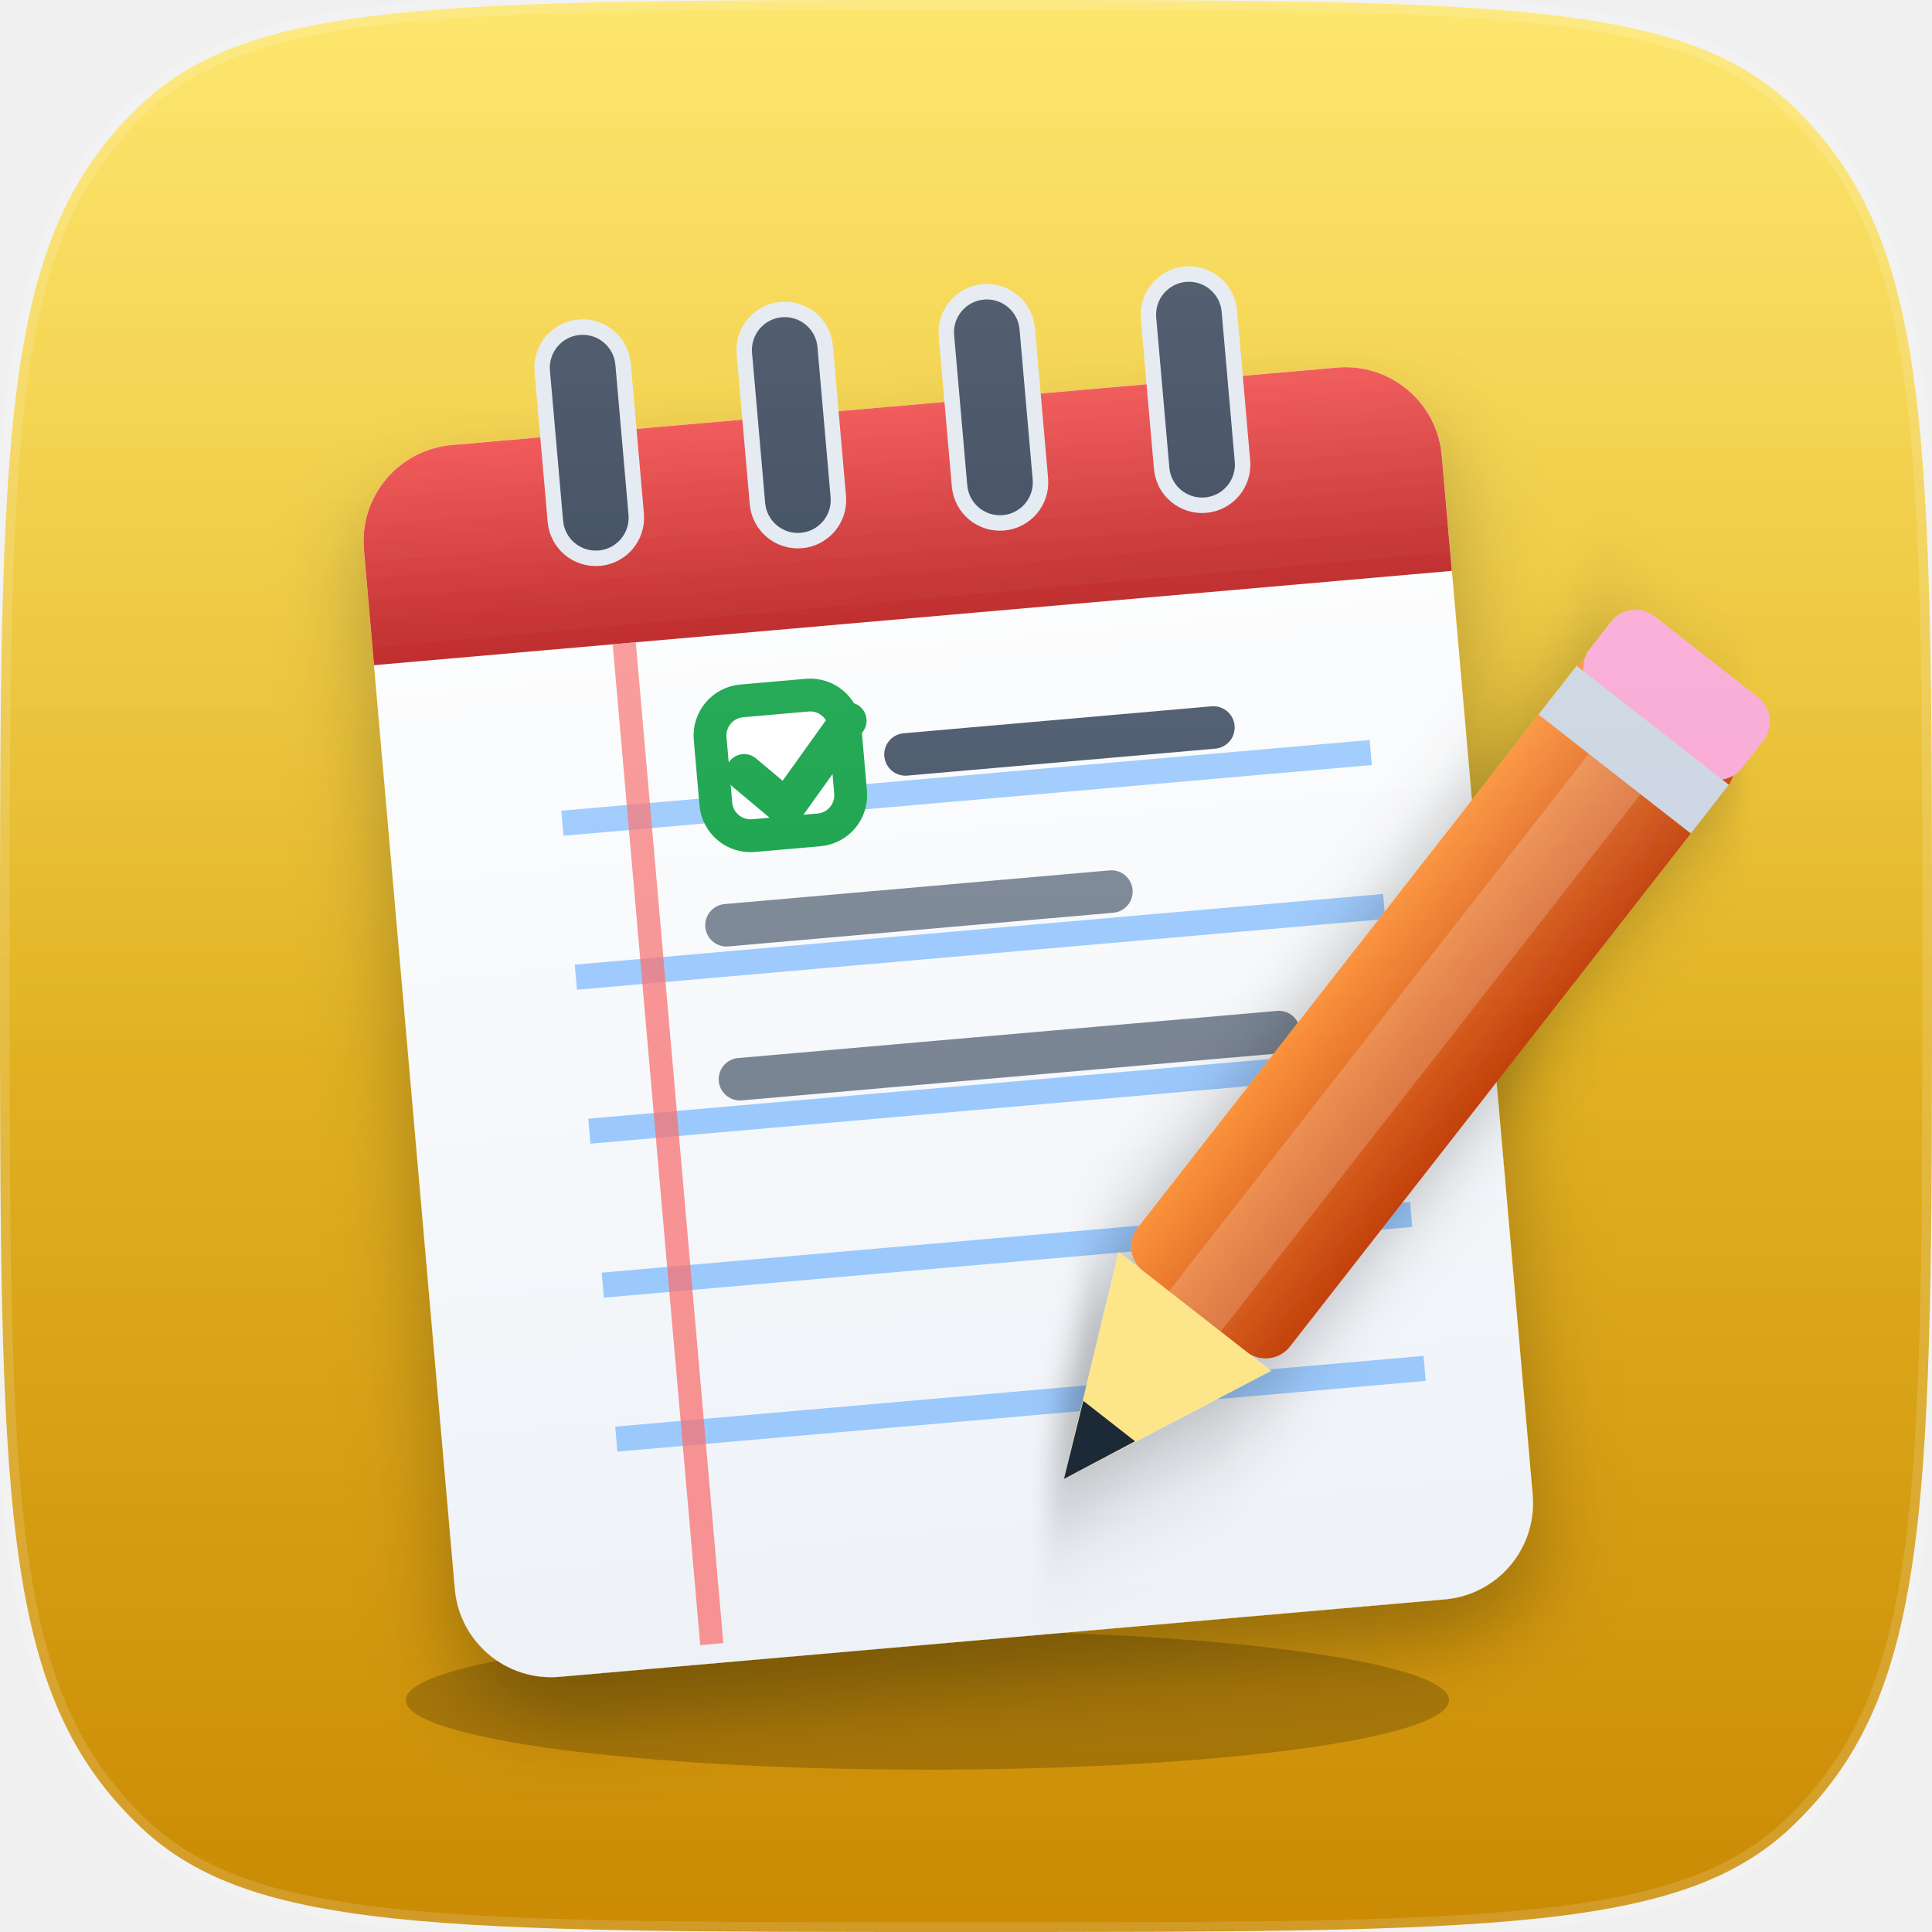
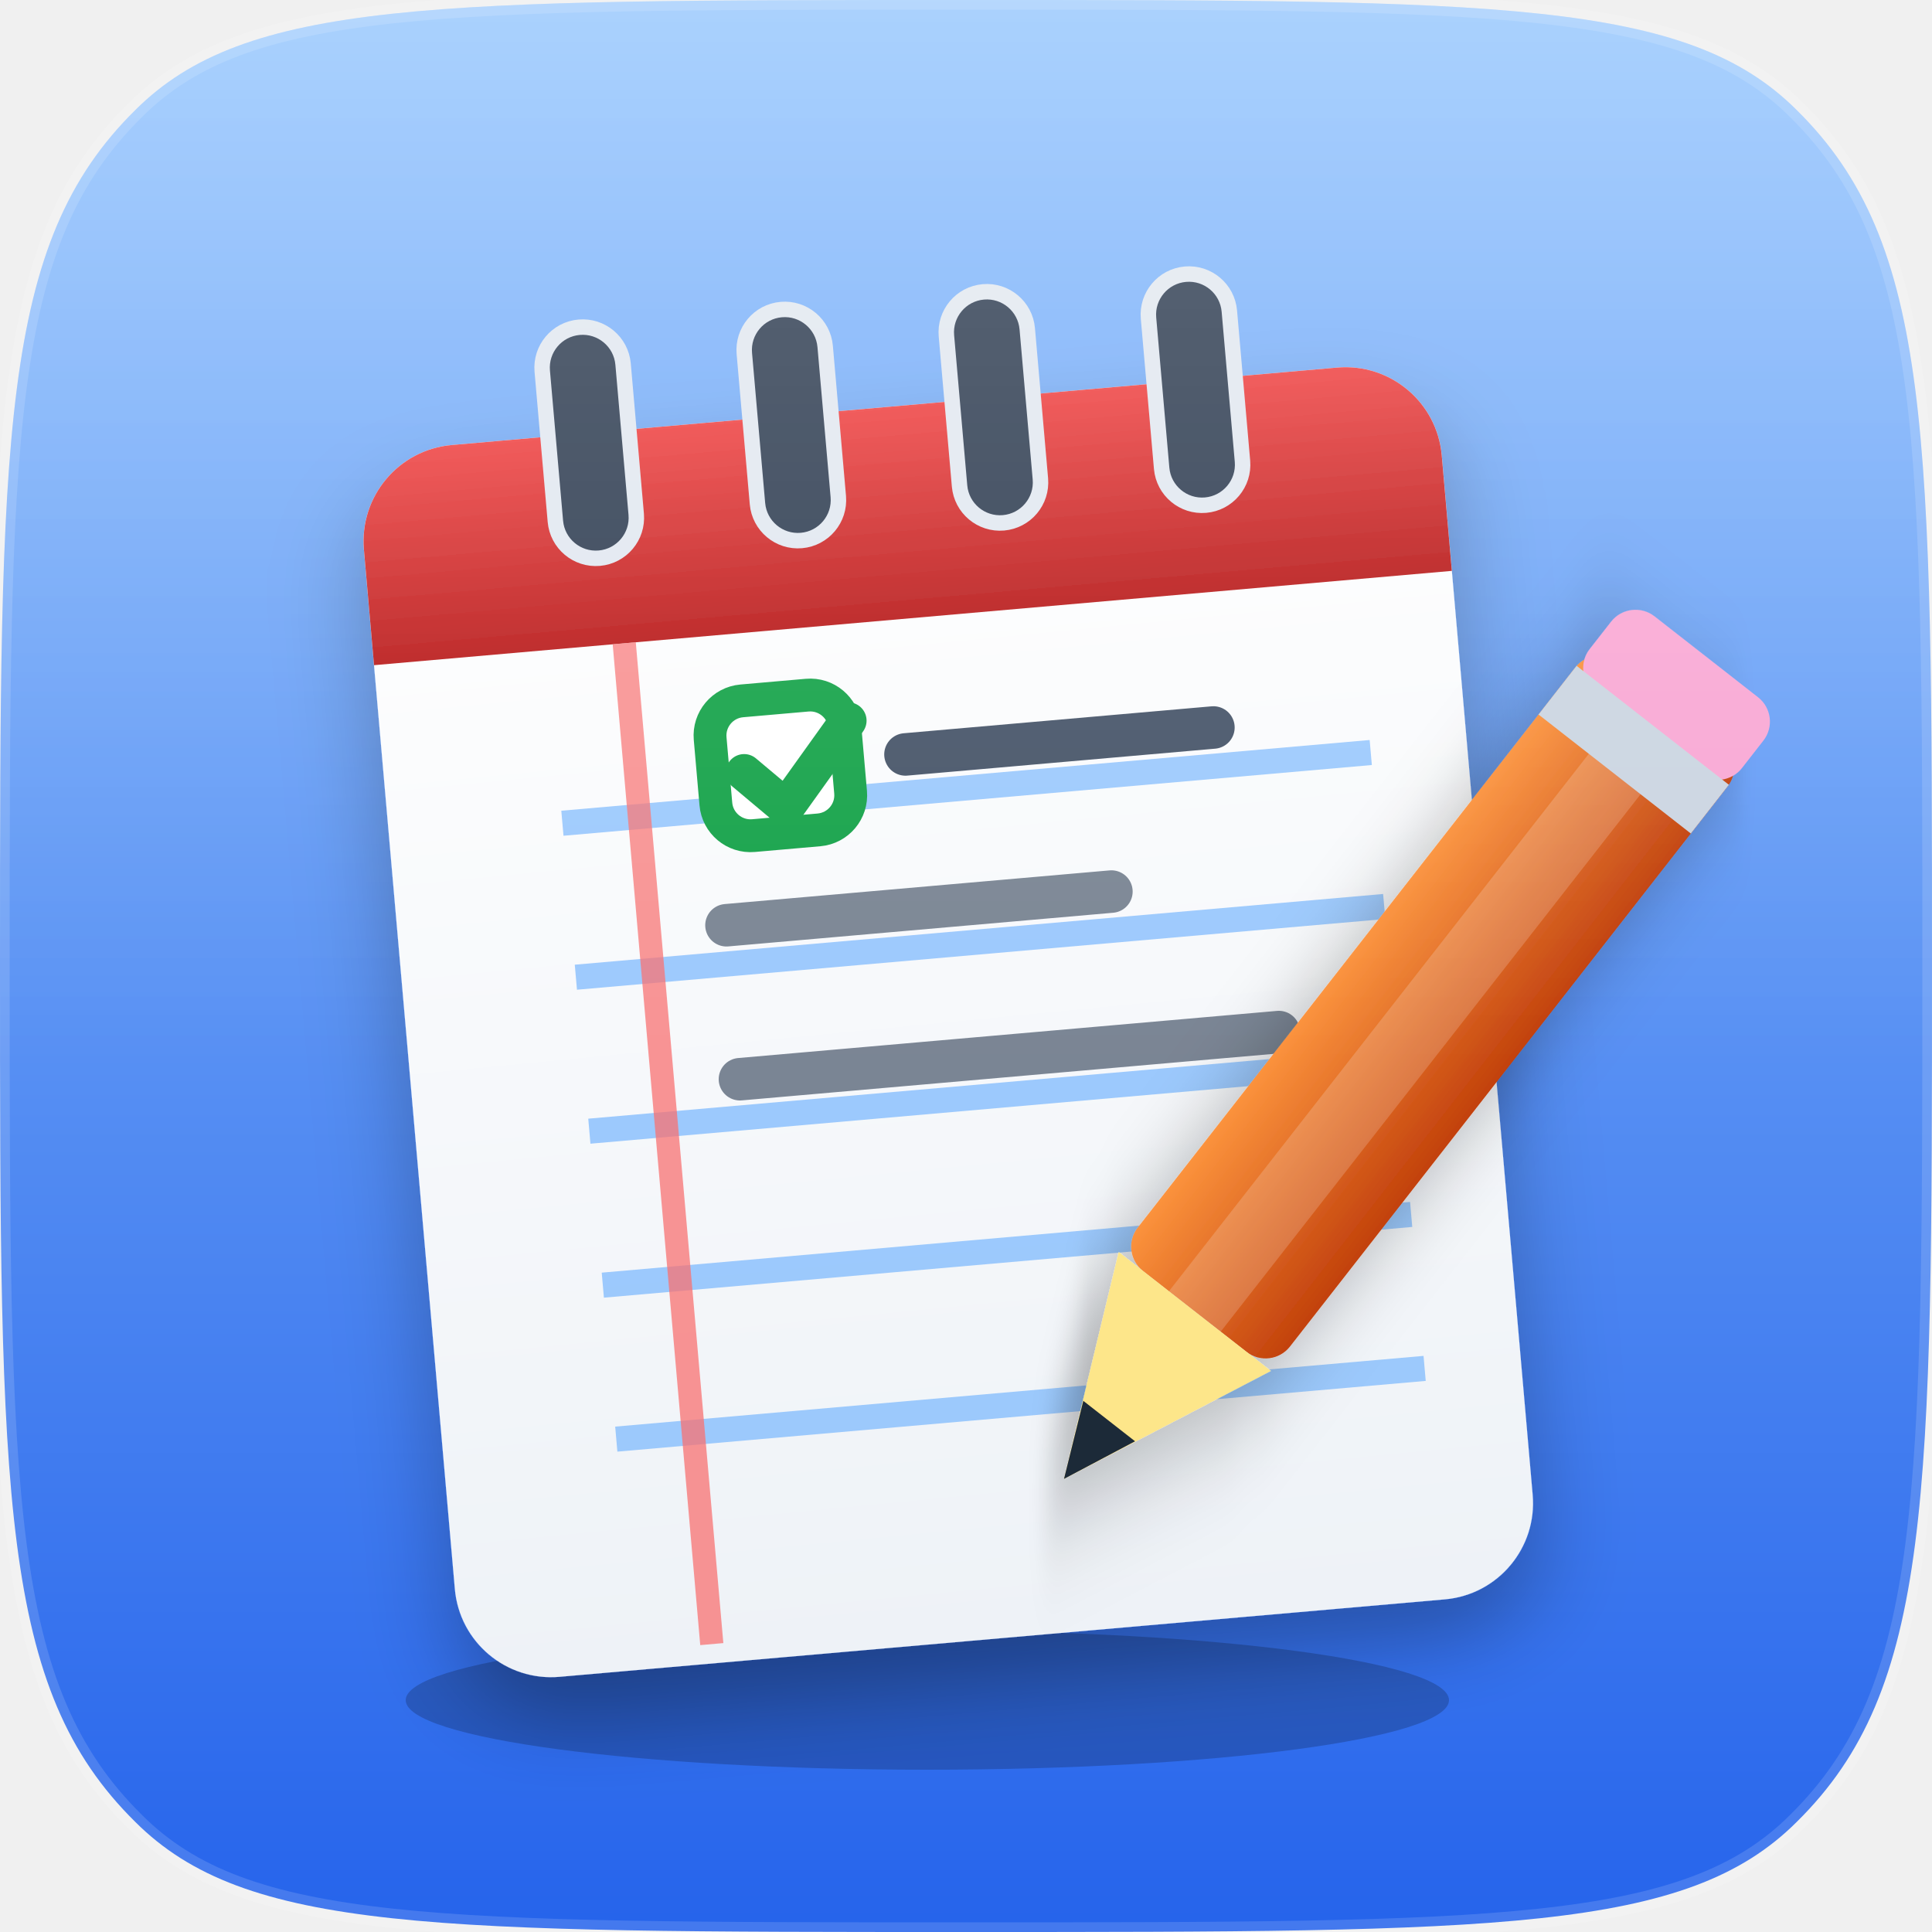
<svg xmlns="http://www.w3.org/2000/svg" viewBox="0 0 100 100">
  <defs>
    <linearGradient id="a-bg" x1="0" y1="0" x2="0" y2="1">
-       <stop offset="0" stop-color="#fde047" />
-       <stop offset="1" stop-color="#ca8a04" />
+       <stop offset="0" stop-color="#93c5fd" />
+       <stop offset="1" stop-color="#2563eb" />
    </linearGradient>
    <linearGradient id="a-gl" x1="0" y1="0" x2="0" y2="1">
      <stop offset="0" stop-color="#fff" stop-opacity=".22" />
      <stop offset=".55" stop-color="#fff" stop-opacity="0" />
    </linearGradient>
    <filter id="a-sh" x="-30%" y="-30%" width="160%" height="160%">
      <feDropShadow dx="0" dy="2.2" stdDeviation="2.2" flood-color="#000" flood-opacity=".28" />
    </filter>
    <linearGradient id="a-paper" x1="0" y1="0" x2="0" y2="1">
      <stop offset="0" stop-color="#ffffff" />
      <stop offset="1" stop-color="#eef2f7" />
    </linearGradient>
    <linearGradient id="a-pencil" x1="0" y1="0" x2="1" y2="0">
      <stop offset="0" stop-color="#fb923c" />
      <stop offset="1" stop-color="#c2410c" />
    </linearGradient>
    <linearGradient id="a-band" x1="0" y1="0" x2="0" y2="1">
      <stop offset="0" stop-color="#ef4444" />
      <stop offset="1" stop-color="#b91c1c" />
    </linearGradient>
    <clipPath id="a-sq">
      <path d="M50 0C77.6 0 87.3 0 93 5.7C100 12.6 100 22.4 100 50C100 77.6 100 87.4 93 94.3C87.3 100 77.6 100 50 100C22.4 100 12.7 100 7 94.3C0 87.4 0 77.6 0 50C0 22.4 0 12.6 7 5.7C12.7 0 22.4 0 50 0Z" />
    </clipPath>
  </defs>
  <path d="M50 0C77.6 0 87.3 0 93 5.7C100 12.6 100 22.4 100 50C100 77.6 100 87.4 93 94.3C87.3 100 77.6 100 50 100C22.4 100 12.7 100 7 94.3C0 87.4 0 77.6 0 50C0 22.4 0 12.6 7 5.7C12.7 0 22.4 0 50 0Z" fill="url(#a-bg)" />
  <g clip-path="url(#a-sq)">
    <ellipse cx="48" cy="88" rx="27" ry="3.6" fill="#000" opacity=".2" />
    <g transform="rotate(-5 48 52)">
      <g filter="url(#a-sh)">
        <rect x="21" y="21" width="56" height="64" rx="5" fill="url(#a-paper)" />
        <path d="M21 26 a5 5 0 0 1 5 -5 h46 a5 5 0 0 1 5 5 v6 h-56z" fill="url(#a-band)" />
      </g>
      <path d="M30 41 H72" stroke="#93c5fd" stroke-opacity=".9" stroke-width="1.3" />
      <path d="M30 49 H72" stroke="#93c5fd" stroke-opacity=".9" stroke-width="1.3" />
      <path d="M30 57 H72" stroke="#93c5fd" stroke-opacity=".9" stroke-width="1.3" />
      <path d="M30 65 H72" stroke="#93c5fd" stroke-opacity=".9" stroke-width="1.3" />
      <path d="M30 73 H72" stroke="#93c5fd" stroke-opacity=".9" stroke-width="1.3" />
      <path d="M34 32 V84" stroke="#f87171" stroke-opacity=".75" stroke-width="1.2" />
      <rect x="38" y="35.5" width="7" height="7" rx="1.8" fill="#fff" stroke="#16a34a" stroke-width="1.7" />
      <path d="M39.6 39.2 l2 2 l3.6 -4.2" fill="none" stroke="#16a34a" stroke-width="1.9" stroke-linecap="round" stroke-linejoin="round" />
      <path d="M48 39 H64" stroke="#475569" stroke-width="2.2" stroke-linecap="round" />
      <path d="M38 47 H58" stroke="#475569" stroke-opacity=".7" stroke-width="2.2" stroke-linecap="round" />
      <path d="M38 55 H66" stroke="#475569" stroke-opacity=".7" stroke-width="2.2" stroke-linecap="round" />
      <rect x="31" y="15.5" width="4.2" height="12" rx="2.1" fill="#334155" stroke="#e2e8f0" stroke-width=".8" />
      <rect x="41.5" y="15.5" width="4.2" height="12" rx="2.1" fill="#334155" stroke="#e2e8f0" stroke-width=".8" />
      <rect x="52" y="15.5" width="4.2" height="12" rx="2.1" fill="#334155" stroke="#e2e8f0" stroke-width=".8" />
      <rect x="62.5" y="15.5" width="4.2" height="12" rx="2.1" fill="#334155" stroke="#e2e8f0" stroke-width=".8" />
    </g>
    <g transform="rotate(38 68 60)" filter="url(#a-sh)">
      <rect x="63" y="30" width="10" height="40" rx="1.6" fill="url(#a-pencil)" />
      <rect x="66.3" y="30" width="3.4" height="40" fill="#fff" fill-opacity=".18" />
      <rect x="63" y="27" width="10" height="5" rx="1.6" fill="#f9a8d4" />
      <rect x="63" y="31.5" width="10" height="3.2" fill="#cbd5e1" />
      <path d="M63 70 L68 81 L73 70Z" fill="#fde68a" />
      <path d="M66.3 77.2 L68 81 L69.7 77.2Z" fill="#1f2937" />
    </g>
  </g>
  <path d="M50 0C77.6 0 87.3 0 93 5.7C100 12.6 100 22.4 100 50C100 77.6 100 87.4 93 94.3C87.3 100 77.6 100 50 100C22.4 100 12.7 100 7 94.3C0 87.4 0 77.6 0 50C0 22.4 0 12.6 7 5.7C12.7 0 22.4 0 50 0Z" fill="url(#a-gl)" />
  <path d="M50 0C77.6 0 87.3 0 93 5.7C100 12.6 100 22.4 100 50C100 77.6 100 87.4 93 94.3C87.3 100 77.6 100 50 100C22.4 100 12.7 100 7 94.3C0 87.4 0 77.6 0 50C0 22.4 0 12.6 7 5.7C12.7 0 22.4 0 50 0Z" fill="none" stroke="#fff" stroke-opacity=".14" stroke-width="1" />
</svg>
